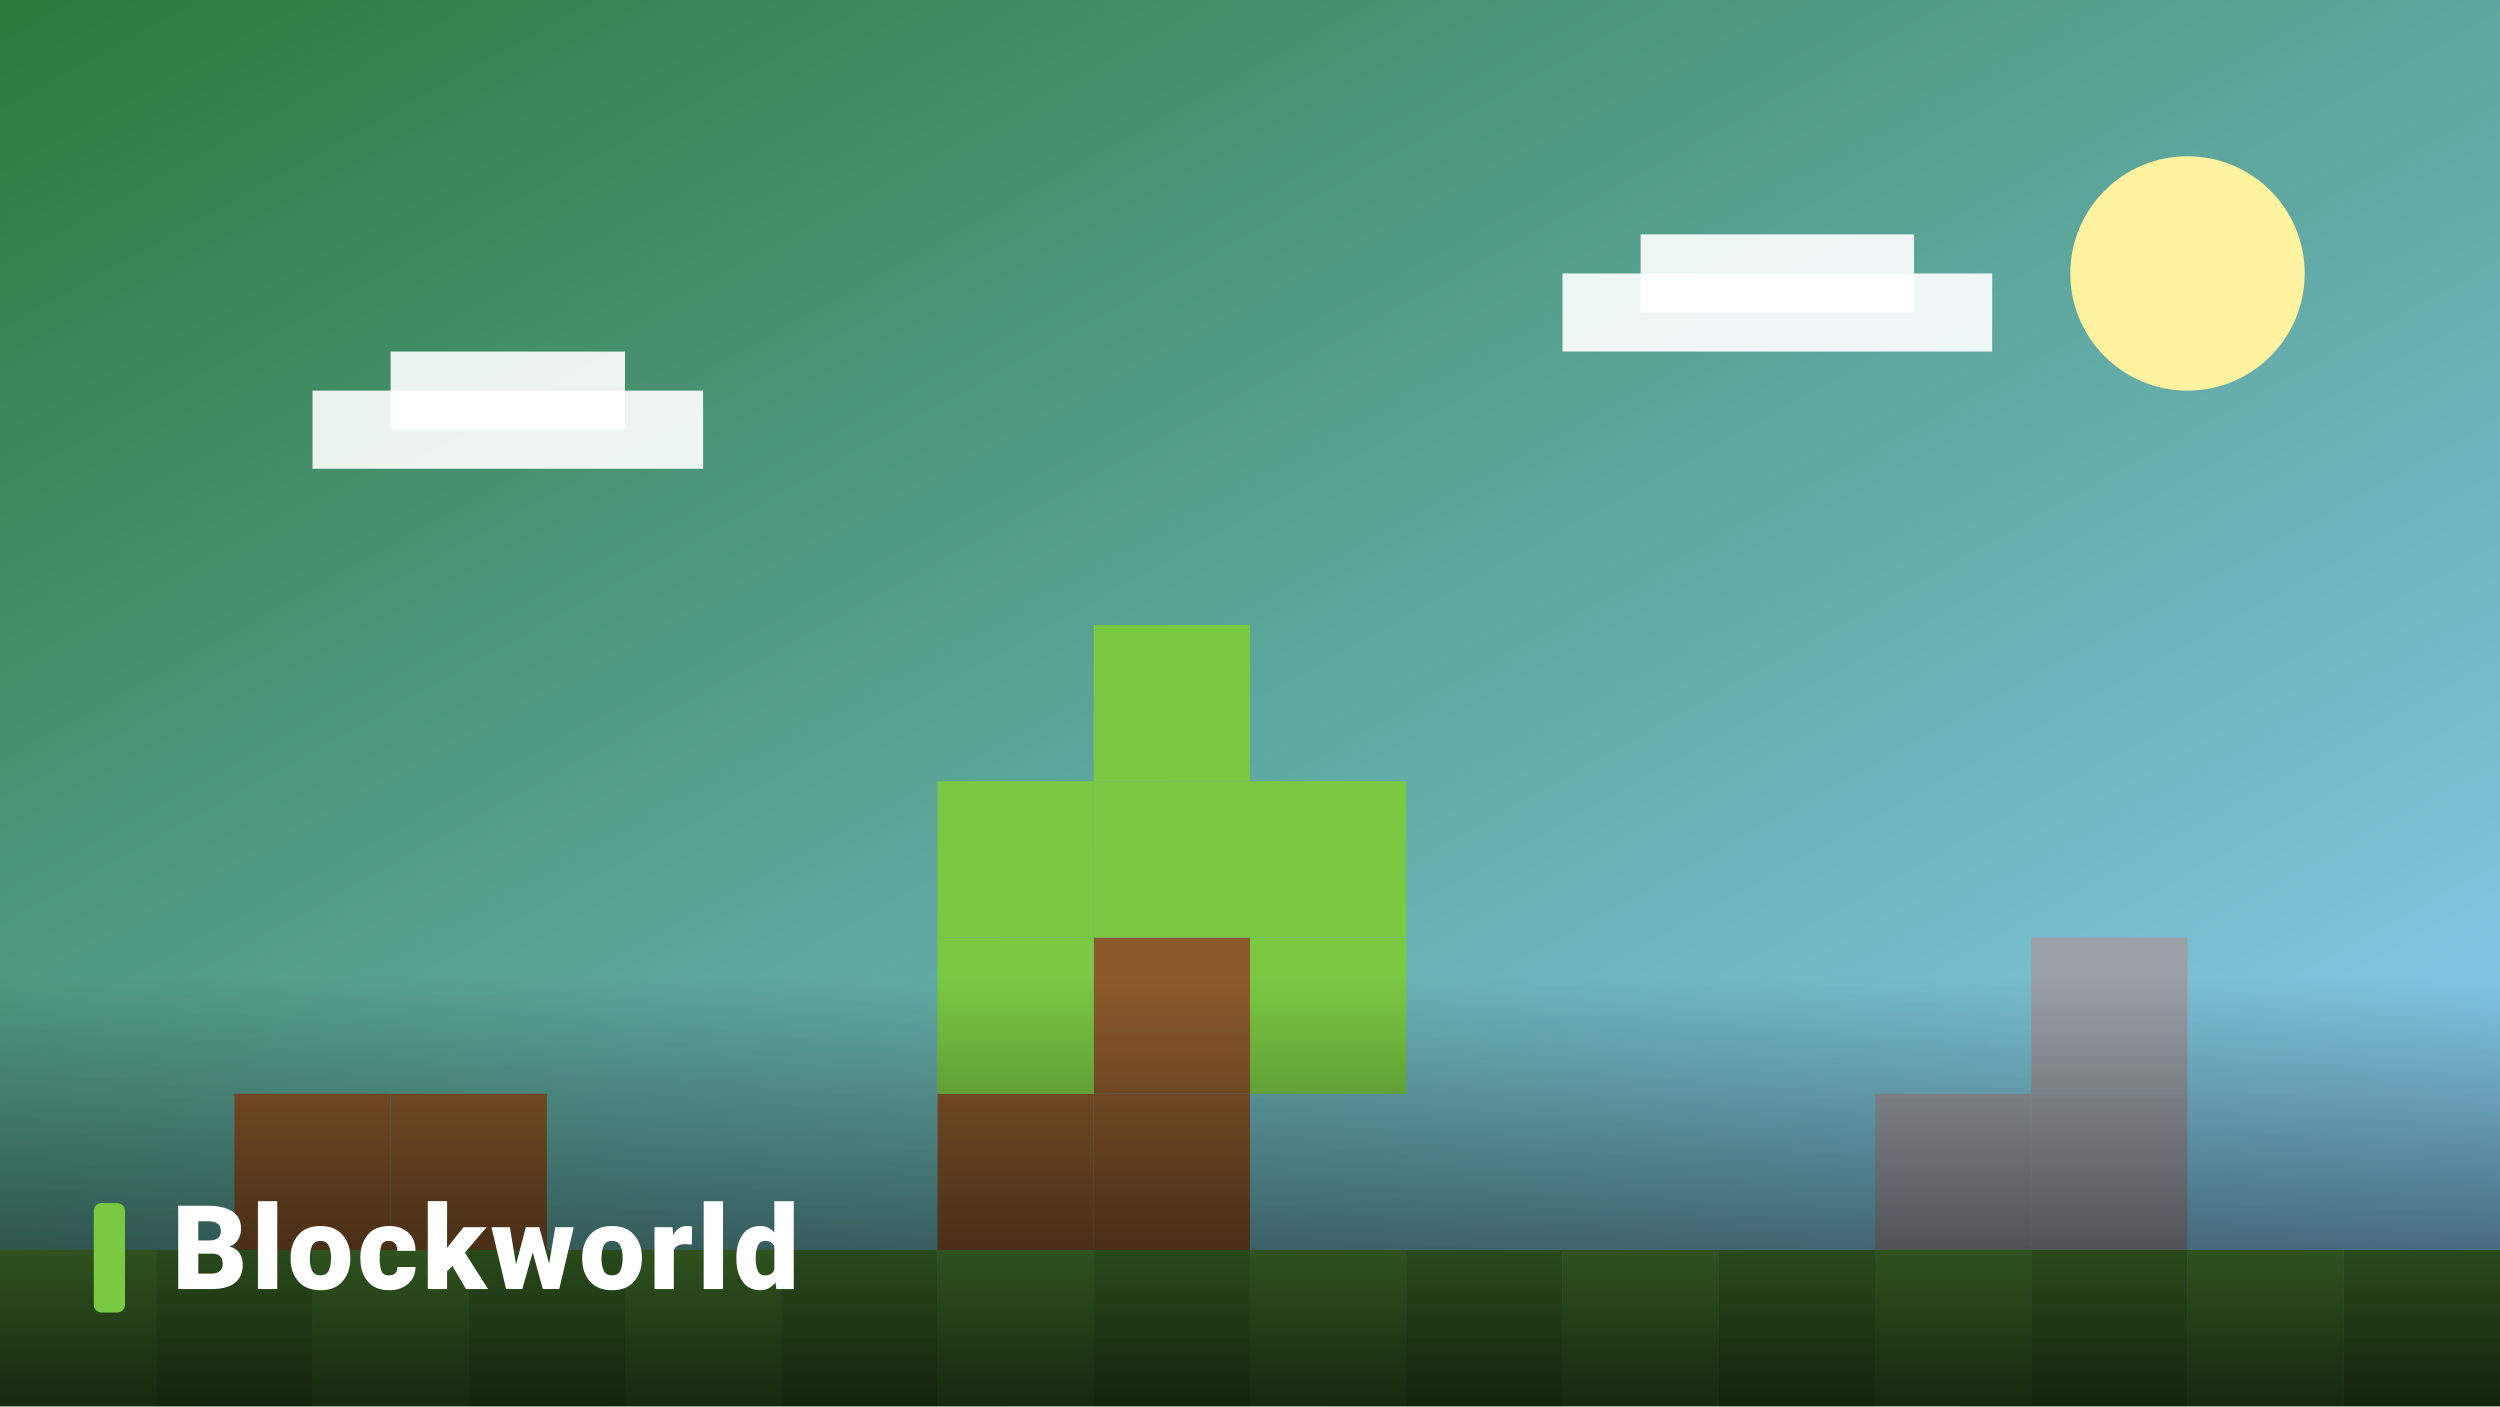
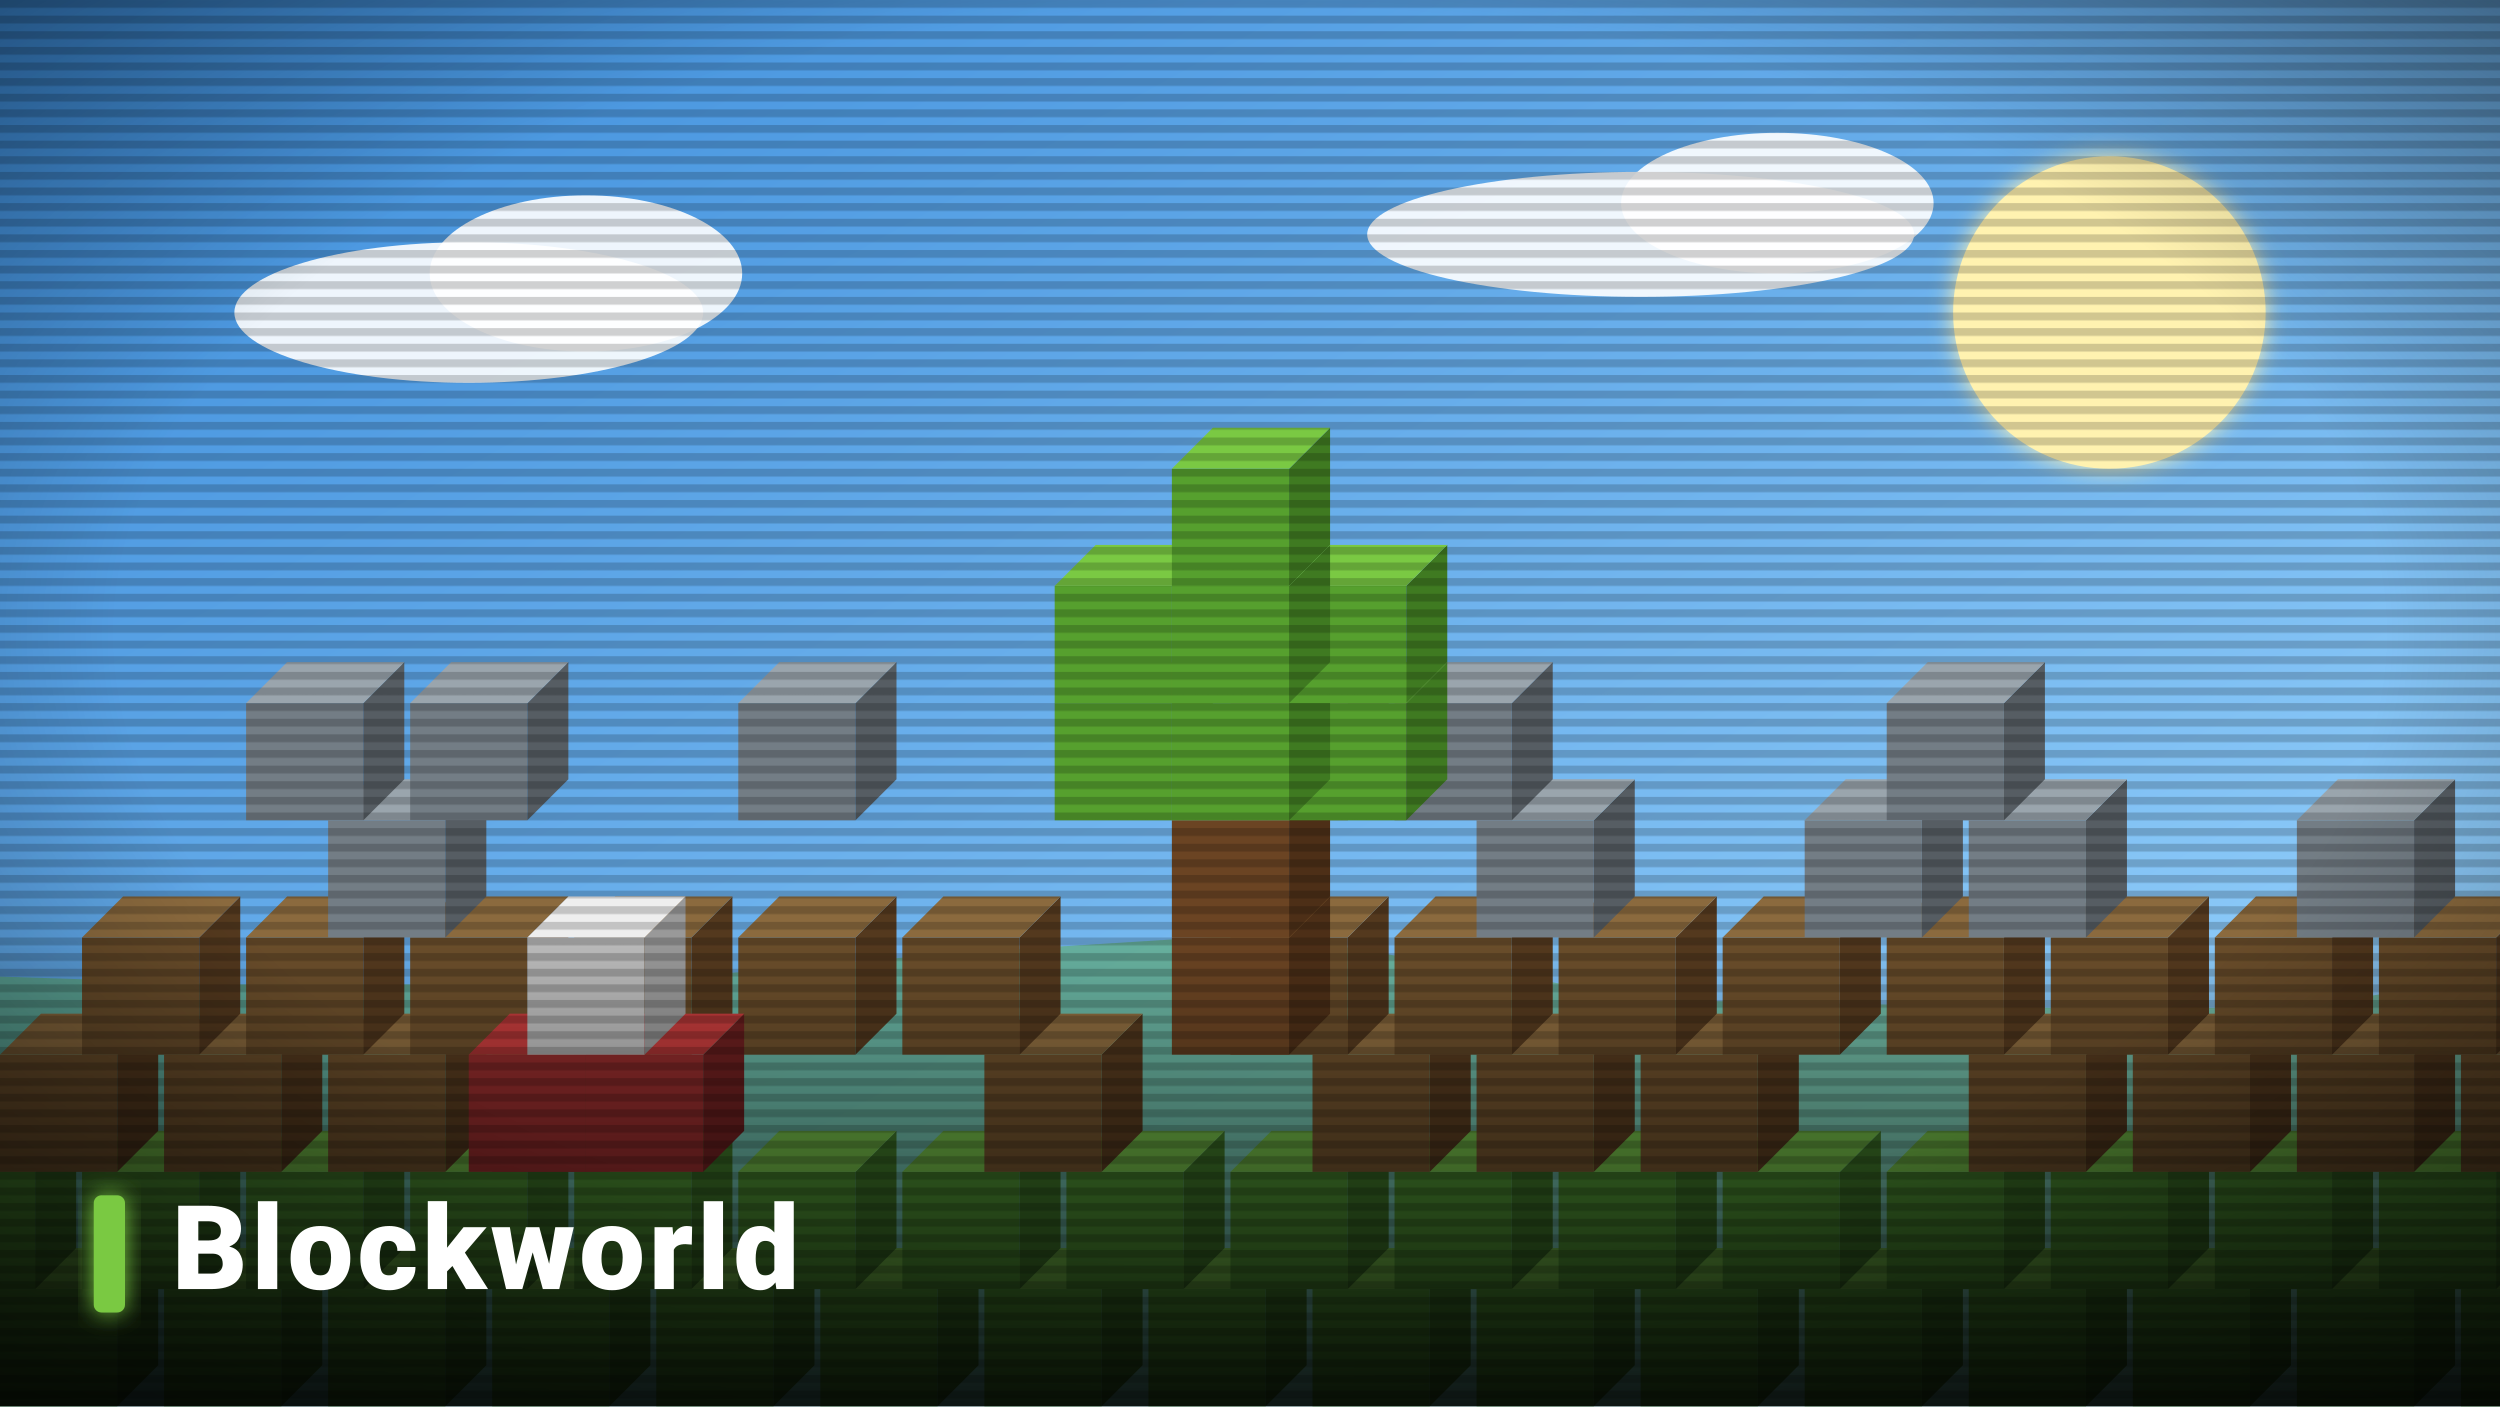
<svg xmlns="http://www.w3.org/2000/svg" viewBox="0 0 640 360" width="640" height="360" role="img" aria-label="Blockworld">
  <defs>
    <linearGradient id="bg" x1="0" y1="0" x2="1" y2="1">
-       <stop offset="0" stop-color="#2b7a3b" />
-       <stop offset="1" stop-color="#8fd3ff" />
+       <stop offset="0" stop-color="#3d8ddb" />
+       <stop offset="1" stop-color="#9fd8ff" />
    </linearGradient>
    <linearGradient id="fade" x1="0" y1="0" x2="0" y2="1">
      <stop offset="0" stop-color="#000" stop-opacity="0" />
-       <stop offset="1" stop-color="#000" stop-opacity=".75" />
+       <stop offset="1" stop-color="#000" stop-opacity=".85" />
    </linearGradient>
+     <radialGradient id="vig" cx=".5" cy=".45" r=".75">
+       <stop offset=".6" stop-color="#000" stop-opacity="0" />
+       <stop offset="1" stop-color="#000" stop-opacity=".55" />
+     </radialGradient>
+     <pattern id="scan" width="4" height="4" patternUnits="userSpaceOnUse">
+       <rect width="4" height="2" fill="#000" />
+     </pattern>
+     <filter id="glow" x="-50%" y="-50%" width="200%" height="200%">
+       <feGaussianBlur stdDeviation="3" result="b" />
+       <feMerge>
+         <feMergeNode in="b" />
+         <feMergeNode in="SourceGraphic" />
+       </feMerge>
+     </filter>
+     <filter id="soft" x="-50%" y="-50%" width="200%" height="200%">
+       <feGaussianBlur stdDeviation="18" />
+     </filter>
+     <filter id="shadow" x="-20%" y="-20%" width="140%" height="140%">
+       <feDropShadow dx="0" dy="6" stdDeviation="5" flood-color="#000" flood-opacity=".5" />
+     </filter>
  </defs>
  <rect width="640" height="360" fill="url(#bg)" />
-   <rect x="0" y="320" width="40" height="40" fill="#5a9e3a" rx="0" opacity="1" />
-   <rect x="40" y="320" width="40" height="40" fill="#4e8d33" rx="0" opacity="1" />
-   <rect x="80" y="320" width="40" height="40" fill="#5a9e3a" rx="0" opacity="1" />
-   <rect x="120" y="320" width="40" height="40" fill="#4e8d33" rx="0" opacity="1" />
-   <rect x="160" y="320" width="40" height="40" fill="#5a9e3a" rx="0" opacity="1" />
-   <rect x="200" y="320" width="40" height="40" fill="#4e8d33" rx="0" opacity="1" />
-   <rect x="240" y="320" width="40" height="40" fill="#5a9e3a" rx="0" opacity="1" />
-   <rect x="280" y="320" width="40" height="40" fill="#4e8d33" rx="0" opacity="1" />
-   <rect x="320" y="320" width="40" height="40" fill="#5a9e3a" rx="0" opacity="1" />
-   <rect x="360" y="320" width="40" height="40" fill="#4e8d33" rx="0" opacity="1" />
-   <rect x="400" y="320" width="40" height="40" fill="#5a9e3a" rx="0" opacity="1" />
-   <rect x="440" y="320" width="40" height="40" fill="#4e8d33" rx="0" opacity="1" />
-   <rect x="480" y="320" width="40" height="40" fill="#5a9e3a" rx="0" opacity="1" />
-   <rect x="520" y="320" width="40" height="40" fill="#4e8d33" rx="0" opacity="1" />
-   <rect x="560" y="320" width="40" height="40" fill="#5a9e3a" rx="0" opacity="1" />
-   <rect x="600" y="320" width="40" height="40" fill="#4e8d33" rx="0" opacity="1" />
-   <rect x="240" y="280" width="40" height="40" fill="#8b5a2b" rx="0" opacity="1" />
-   <rect x="280" y="280" width="40" height="40" fill="#8b5a2b" rx="0" opacity="1" />
-   <rect x="280" y="240" width="40" height="40" fill="#8b5a2b" rx="0" opacity="1" />
-   <rect x="320" y="240" width="40" height="40" fill="#7ac943" rx="0" opacity="1" />
-   <rect x="240" y="240" width="40" height="40" fill="#7ac943" rx="0" opacity="1" />
-   <rect x="280" y="200" width="40" height="40" fill="#7ac943" rx="0" opacity="1" />
-   <rect x="320" y="200" width="40" height="40" fill="#7ac943" rx="0" opacity="1" />
-   <rect x="240" y="200" width="40" height="40" fill="#7ac943" rx="0" opacity="1" />
-   <rect x="280" y="160" width="40" height="40" fill="#7ac943" rx="0" opacity="1" />
-   <rect x="480" y="280" width="40" height="40" fill="#9aa0a6" rx="0" opacity="1" />
-   <rect x="520" y="280" width="40" height="40" fill="#9aa0a6" rx="0" opacity="1" />
-   <rect x="520" y="240" width="40" height="40" fill="#9aa0a6" rx="0" opacity="1" />
-   <rect x="60" y="280" width="40" height="40" fill="#8b5a2b" rx="0" opacity="1" />
-   <rect x="100" y="280" width="40" height="40" fill="#8b5a2b" rx="0" opacity="1" />
-   <circle cx="560" cy="70" r="30" fill="#fff3a0" opacity="1" />
-   <rect x="100" y="90" width="60" height="20" fill="#fff" rx="0" opacity="0.9" />
-   <rect x="80" y="100" width="100" height="20" fill="#fff" rx="0" opacity="0.9" />
-   <rect x="420" y="60" width="70" height="20" fill="#fff" rx="0" opacity="0.9" />
-   <rect x="400" y="70" width="110" height="20" fill="#fff" rx="0" opacity="0.9" />
-   <rect x="0" y="250" width="640" height="110" fill="url(#fade)" />
-   <rect x="24" y="308" width="8" height="28" fill="#7ac943" rx="2" />
+   <circle cx="540" cy="80" r="40" fill="#fff2b0" opacity="1" filter="url(#glow)" />
+   <ellipse cx="120" cy="80" rx="60" ry="18" fill="#fff" opacity="0.9" />
+   <ellipse cx="150" cy="70" rx="40" ry="20" fill="#fff" opacity="0.9" />
+   <ellipse cx="420" cy="60" rx="70" ry="16" fill="#fff" opacity="0.9" />
+   <ellipse cx="455" cy="52" rx="40" ry="18" fill="#fff" opacity="0.9" />
+   <polygon points="0,360 0,250 60,252 154,252 244,244 324,239 424,256 525,258 586,258 640,250 640,360" fill="#5fae6a" opacity="0.6" />
+   <polygon points="-42,330 -12,330 -12,360 -42,360" fill="#4a8a30" opacity="1" />
+   <polygon points="-12,330 -1.5,319.5 -1.5,349.5 -12,360" fill="#3b6f26" opacity="1" />
+   <polygon points="-42,330 -31.5,319.5 -1.5,319.5 -12,330" fill="#6cb043" opacity="1" />
+   <polygon points="0,330 30,330 30,360 0,360" fill="#4a8a30" opacity="1" />
+   <polygon points="30,330 40.5,319.5 40.5,349.5 30,360" fill="#3b6f26" opacity="1" />
+   <polygon points="0,330 10.5,319.5 40.5,319.5 30,330" fill="#6cb043" opacity="1" />
+   <polygon points="42,330 72,330 72,360 42,360" fill="#4a8a30" opacity="1" />
+   <polygon points="72,330 82.5,319.5 82.5,349.5 72,360" fill="#3b6f26" opacity="1" />
+   <polygon points="42,330 52.5,319.5 82.5,319.5 72,330" fill="#6cb043" opacity="1" />
+   <polygon points="84,330 114,330 114,360 84,360" fill="#4a8a30" opacity="1" />
+   <polygon points="114,330 124.5,319.5 124.5,349.5 114,360" fill="#3b6f26" opacity="1" />
+   <polygon points="84,330 94.5,319.5 124.5,319.5 114,330" fill="#6cb043" opacity="1" />
+   <polygon points="126,330 156,330 156,360 126,360" fill="#4a8a30" opacity="1" />
+   <polygon points="156,330 166.5,319.5 166.5,349.5 156,360" fill="#3b6f26" opacity="1" />
+   <polygon points="126,330 136.5,319.5 166.5,319.5 156,330" fill="#6cb043" opacity="1" />
+   <polygon points="168,330 198,330 198,360 168,360" fill="#4a8a30" opacity="1" />
+   <polygon points="198,330 208.5,319.5 208.5,349.5 198,360" fill="#3b6f26" opacity="1" />
+   <polygon points="168,330 178.5,319.5 208.5,319.5 198,330" fill="#6cb043" opacity="1" />
+   <polygon points="210,330 240,330 240,360 210,360" fill="#4a8a30" opacity="1" />
+   <polygon points="240,330 250.5,319.5 250.5,349.5 240,360" fill="#3b6f26" opacity="1" />
+   <polygon points="210,330 220.5,319.5 250.5,319.5 240,330" fill="#6cb043" opacity="1" />
+   <polygon points="252,330 282,330 282,360 252,360" fill="#4a8a30" opacity="1" />
+   <polygon points="282,330 292.5,319.5 292.5,349.5 282,360" fill="#3b6f26" opacity="1" />
+   <polygon points="252,330 262.5,319.5 292.5,319.5 282,330" fill="#6cb043" opacity="1" />
+   <polygon points="294,330 324,330 324,360 294,360" fill="#4a8a30" opacity="1" />
+   <polygon points="324,330 334.5,319.5 334.5,349.5 324,360" fill="#3b6f26" opacity="1" />
+   <polygon points="294,330 304.5,319.5 334.5,319.5 324,330" fill="#6cb043" opacity="1" />
+   <polygon points="336,330 366,330 366,360 336,360" fill="#4a8a30" opacity="1" />
+   <polygon points="366,330 376.5,319.5 376.5,349.5 366,360" fill="#3b6f26" opacity="1" />
+   <polygon points="336,330 346.5,319.5 376.5,319.5 366,330" fill="#6cb043" opacity="1" />
+   <polygon points="378,330 408,330 408,360 378,360" fill="#4a8a30" opacity="1" />
+   <polygon points="408,330 418.5,319.5 418.5,349.5 408,360" fill="#3b6f26" opacity="1" />
+   <polygon points="378,330 388.5,319.5 418.5,319.5 408,330" fill="#6cb043" opacity="1" />
+   <polygon points="420,330 450,330 450,360 420,360" fill="#4a8a30" opacity="1" />
+   <polygon points="450,330 460.5,319.5 460.5,349.5 450,360" fill="#3b6f26" opacity="1" />
+   <polygon points="420,330 430.5,319.5 460.5,319.5 450,330" fill="#6cb043" opacity="1" />
+   <polygon points="462,330 492,330 492,360 462,360" fill="#4a8a30" opacity="1" />
+   <polygon points="492,330 502.5,319.5 502.5,349.5 492,360" fill="#3b6f26" opacity="1" />
+   <polygon points="462,330 472.5,319.5 502.5,319.5 492,330" fill="#6cb043" opacity="1" />
+   <polygon points="504,330 534,330 534,360 504,360" fill="#4a8a30" opacity="1" />
+   <polygon points="534,330 544.5,319.5 544.5,349.5 534,360" fill="#3b6f26" opacity="1" />
+   <polygon points="504,330 514.5,319.5 544.5,319.5 534,330" fill="#6cb043" opacity="1" />
+   <polygon points="546,330 576,330 576,360 546,360" fill="#4a8a30" opacity="1" />
+   <polygon points="576,330 586.5,319.5 586.5,349.5 576,360" fill="#3b6f26" opacity="1" />
+   <polygon points="546,330 556.5,319.5 586.5,319.5 576,330" fill="#6cb043" opacity="1" />
+   <polygon points="588,330 618,330 618,360 588,360" fill="#4a8a30" opacity="1" />
+   <polygon points="618,330 628.5,319.5 628.5,349.5 618,360" fill="#3b6f26" opacity="1" />
+   <polygon points="588,330 598.5,319.5 628.5,319.5 618,330" fill="#6cb043" opacity="1" />
+   <polygon points="630,330 660,330 660,360 630,360" fill="#4a8a30" opacity="1" />
+   <polygon points="660,330 670.5,319.5 670.5,349.5 660,360" fill="#3b6f26" opacity="1" />
+   <polygon points="630,330 640.5,319.5 670.5,319.5 660,330" fill="#6cb043" opacity="1" />
+   <polygon points="672,330 702,330 702,360 672,360" fill="#4a8a30" opacity="1" />
+   <polygon points="702,330 712.5,319.5 712.5,349.5 702,360" fill="#3b6f26" opacity="1" />
+   <polygon points="672,330 682.5,319.5 712.5,319.5 702,330" fill="#6cb043" opacity="1" />
+   <polygon points="714,330 744,330 744,360 714,360" fill="#4a8a30" opacity="1" />
+   <polygon points="744,330 754.5,319.5 754.5,349.5 744,360" fill="#3b6f26" opacity="1" />
+   <polygon points="714,330 724.5,319.5 754.5,319.5 744,330" fill="#6cb043" opacity="1" />
+   <polygon points="-21,300 9,300 9,330 -21,330" fill="#4a8a30" opacity="1" />
+   <polygon points="9,300 19.5,289.5 19.5,319.5 9,330" fill="#3b6f26" opacity="1" />
+   <polygon points="-21,300 -10.5,289.5 19.5,289.5 9,300" fill="#6cb043" opacity="1" />
+   <polygon points="21,300 51,300 51,330 21,330" fill="#4a8a30" opacity="1" />
+   <polygon points="51,300 61.5,289.5 61.5,319.5 51,330" fill="#3b6f26" opacity="1" />
+   <polygon points="21,300 31.5,289.5 61.5,289.5 51,300" fill="#6cb043" opacity="1" />
+   <polygon points="63,300 93,300 93,330 63,330" fill="#4a8a30" opacity="1" />
+   <polygon points="93,300 103.5,289.5 103.5,319.5 93,330" fill="#3b6f26" opacity="1" />
+   <polygon points="63,300 73.5,289.5 103.5,289.5 93,300" fill="#6cb043" opacity="1" />
+   <polygon points="105,300 135,300 135,330 105,330" fill="#4a8a30" opacity="1" />
+   <polygon points="135,300 145.5,289.5 145.5,319.5 135,330" fill="#3b6f26" opacity="1" />
+   <polygon points="105,300 115.5,289.5 145.5,289.5 135,300" fill="#6cb043" opacity="1" />
+   <polygon points="147,300 177,300 177,330 147,330" fill="#4a8a30" opacity="1" />
+   <polygon points="177,300 187.5,289.5 187.5,319.5 177,330" fill="#3b6f26" opacity="1" />
+   <polygon points="147,300 157.5,289.5 187.5,289.5 177,300" fill="#6cb043" opacity="1" />
+   <polygon points="189,300 219,300 219,330 189,330" fill="#4a8a30" opacity="1" />
+   <polygon points="219,300 229.5,289.5 229.5,319.5 219,330" fill="#3b6f26" opacity="1" />
+   <polygon points="189,300 199.5,289.5 229.5,289.5 219,300" fill="#6cb043" opacity="1" />
+   <polygon points="231,300 261,300 261,330 231,330" fill="#4a8a30" opacity="1" />
+   <polygon points="261,300 271.5,289.5 271.5,319.5 261,330" fill="#3b6f26" opacity="1" />
+   <polygon points="231,300 241.5,289.5 271.5,289.5 261,300" fill="#6cb043" opacity="1" />
+   <polygon points="273,300 303,300 303,330 273,330" fill="#4a8a30" opacity="1" />
+   <polygon points="303,300 313.5,289.5 313.5,319.5 303,330" fill="#3b6f26" opacity="1" />
+   <polygon points="273,300 283.5,289.5 313.5,289.5 303,300" fill="#6cb043" opacity="1" />
+   <polygon points="315,300 345,300 345,330 315,330" fill="#4a8a30" opacity="1" />
+   <polygon points="345,300 355.5,289.5 355.5,319.5 345,330" fill="#3b6f26" opacity="1" />
+   <polygon points="315,300 325.5,289.5 355.5,289.5 345,300" fill="#6cb043" opacity="1" />
+   <polygon points="357,300 387,300 387,330 357,330" fill="#4a8a30" opacity="1" />
+   <polygon points="387,300 397.5,289.5 397.5,319.5 387,330" fill="#3b6f26" opacity="1" />
+   <polygon points="357,300 367.5,289.5 397.5,289.5 387,300" fill="#6cb043" opacity="1" />
+   <polygon points="399,300 429,300 429,330 399,330" fill="#4a8a30" opacity="1" />
+   <polygon points="429,300 439.5,289.5 439.5,319.5 429,330" fill="#3b6f26" opacity="1" />
+   <polygon points="399,300 409.5,289.5 439.5,289.5 429,300" fill="#6cb043" opacity="1" />
+   <polygon points="441,300 471,300 471,330 441,330" fill="#4a8a30" opacity="1" />
+   <polygon points="471,300 481.5,289.5 481.5,319.5 471,330" fill="#3b6f26" opacity="1" />
+   <polygon points="441,300 451.5,289.5 481.5,289.5 471,300" fill="#6cb043" opacity="1" />
+   <polygon points="483,300 513,300 513,330 483,330" fill="#4a8a30" opacity="1" />
+   <polygon points="513,300 523.5,289.5 523.5,319.5 513,330" fill="#3b6f26" opacity="1" />
+   <polygon points="483,300 493.5,289.5 523.5,289.5 513,300" fill="#6cb043" opacity="1" />
+   <polygon points="525,300 555,300 555,330 525,330" fill="#4a8a30" opacity="1" />
+   <polygon points="555,300 565.5,289.5 565.5,319.5 555,330" fill="#3b6f26" opacity="1" />
+   <polygon points="525,300 535.5,289.5 565.5,289.5 555,300" fill="#6cb043" opacity="1" />
+   <polygon points="567,300 597,300 597,330 567,330" fill="#4a8a30" opacity="1" />
+   <polygon points="597,300 607.5,289.5 607.5,319.5 597,330" fill="#3b6f26" opacity="1" />
+   <polygon points="567,300 577.5,289.5 607.5,289.5 597,300" fill="#6cb043" opacity="1" />
+   <polygon points="609,300 639,300 639,330 609,330" fill="#4a8a30" opacity="1" />
+   <polygon points="639,300 649.5,289.5 649.5,319.5 639,330" fill="#3b6f26" opacity="1" />
+   <polygon points="609,300 619.5,289.5 649.5,289.5 639,300" fill="#6cb043" opacity="1" />
+   <polygon points="651,300 681,300 681,330 651,330" fill="#4a8a30" opacity="1" />
+   <polygon points="681,300 691.5,289.5 691.5,319.5 681,330" fill="#3b6f26" opacity="1" />
+   <polygon points="651,300 661.5,289.5 691.5,289.5 681,300" fill="#6cb043" opacity="1" />
+   <polygon points="693,300 723,300 723,330 693,330" fill="#4a8a30" opacity="1" />
+   <polygon points="723,300 733.5,289.5 733.5,319.5 723,330" fill="#3b6f26" opacity="1" />
+   <polygon points="693,300 703.5,289.5 733.5,289.5 723,300" fill="#6cb043" opacity="1" />
+   <polygon points="735,300 765,300 765,330 735,330" fill="#4a8a30" opacity="1" />
+   <polygon points="765,300 775.5,289.5 775.5,319.5 765,330" fill="#3b6f26" opacity="1" />
+   <polygon points="735,300 745.5,289.5 775.5,289.5 765,300" fill="#6cb043" opacity="1" />
+   <polygon points="-42,270 -12,270 -12,300 -42,300" fill="#6b4e2b" opacity="1" />
+   <polygon points="-12,270 -1.5,259.5 -1.5,289.5 -12,300" fill="#54391e" opacity="1" />
+   <polygon points="-42,270 -31.5,259.5 -1.5,259.5 -12,270" fill="#8b6a3e" opacity="1" />
+   <polygon points="0,270 30,270 30,300 0,300" fill="#6b4e2b" opacity="1" />
+   <polygon points="30,270 40.5,259.5 40.5,289.5 30,300" fill="#54391e" opacity="1" />
+   <polygon points="0,270 10.5,259.5 40.5,259.5 30,270" fill="#8b6a3e" opacity="1" />
+   <polygon points="42,270 72,270 72,300 42,300" fill="#6b4e2b" opacity="1" />
+   <polygon points="72,270 82.5,259.5 82.5,289.5 72,300" fill="#54391e" opacity="1" />
+   <polygon points="42,270 52.5,259.5 82.5,259.5 72,270" fill="#8b6a3e" opacity="1" />
+   <polygon points="84,270 114,270 114,300 84,300" fill="#6b4e2b" opacity="1" />
+   <polygon points="114,270 124.5,259.5 124.5,289.5 114,300" fill="#54391e" opacity="1" />
+   <polygon points="84,270 94.5,259.5 124.5,259.5 114,270" fill="#8b6a3e" opacity="1" />
+   <polygon points="126,270 156,270 156,300 126,300" fill="#6b4e2b" opacity="1" />
+   <polygon points="156,270 166.5,259.5 166.5,289.5 156,300" fill="#54391e" opacity="1" />
+   <polygon points="126,270 136.5,259.5 166.5,259.5 156,270" fill="#8b6a3e" opacity="1" />
+   <polygon points="252,270 282,270 282,300 252,300" fill="#6b4e2b" opacity="1" />
+   <polygon points="282,270 292.5,259.5 292.5,289.5 282,300" fill="#54391e" opacity="1" />
+   <polygon points="252,270 262.5,259.5 292.5,259.5 282,270" fill="#8b6a3e" opacity="1" />
+   <polygon points="336,270 366,270 366,300 336,300" fill="#6b4e2b" opacity="1" />
+   <polygon points="366,270 376.5,259.5 376.5,289.5 366,300" fill="#54391e" opacity="1" />
+   <polygon points="336,270 346.5,259.5 376.5,259.5 366,270" fill="#8b6a3e" opacity="1" />
+   <polygon points="378,270 408,270 408,300 378,300" fill="#6b4e2b" opacity="1" />
+   <polygon points="408,270 418.5,259.5 418.5,289.5 408,300" fill="#54391e" opacity="1" />
+   <polygon points="378,270 388.5,259.5 418.5,259.5 408,270" fill="#8b6a3e" opacity="1" />
+   <polygon points="420,270 450,270 450,300 420,300" fill="#6b4e2b" opacity="1" />
+   <polygon points="450,270 460.5,259.5 460.5,289.5 450,300" fill="#54391e" opacity="1" />
+   <polygon points="420,270 430.5,259.5 460.5,259.5 450,270" fill="#8b6a3e" opacity="1" />
+   <polygon points="504,270 534,270 534,300 504,300" fill="#6b4e2b" opacity="1" />
+   <polygon points="534,270 544.5,259.5 544.5,289.5 534,300" fill="#54391e" opacity="1" />
+   <polygon points="504,270 514.5,259.5 544.5,259.5 534,270" fill="#8b6a3e" opacity="1" />
+   <polygon points="546,270 576,270 576,300 546,300" fill="#6b4e2b" opacity="1" />
+   <polygon points="576,270 586.5,259.5 586.5,289.5 576,300" fill="#54391e" opacity="1" />
+   <polygon points="546,270 556.5,259.5 586.5,259.5 576,270" fill="#8b6a3e" opacity="1" />
+   <polygon points="588,270 618,270 618,300 588,300" fill="#6b4e2b" opacity="1" />
+   <polygon points="618,270 628.5,259.5 628.5,289.5 618,300" fill="#54391e" opacity="1" />
+   <polygon points="588,270 598.5,259.5 628.5,259.5 618,270" fill="#8b6a3e" opacity="1" />
+   <polygon points="630,270 660,270 660,300 630,300" fill="#6b4e2b" opacity="1" />
+   <polygon points="660,270 670.5,259.5 670.5,289.5 660,300" fill="#54391e" opacity="1" />
+   <polygon points="630,270 640.5,259.5 670.5,259.5 660,270" fill="#8b6a3e" opacity="1" />
+   <polygon points="672,270 702,270 702,300 672,300" fill="#6b4e2b" opacity="1" />
+   <polygon points="702,270 712.5,259.5 712.5,289.5 702,300" fill="#54391e" opacity="1" />
+   <polygon points="672,270 682.5,259.5 712.5,259.5 702,270" fill="#8b6a3e" opacity="1" />
+   <polygon points="714,270 744,270 744,300 714,300" fill="#6b4e2b" opacity="1" />
+   <polygon points="744,270 754.5,259.5 754.5,289.5 744,300" fill="#54391e" opacity="1" />
+   <polygon points="714,270 724.5,259.5 754.5,259.5 744,270" fill="#8b6a3e" opacity="1" />
+   <polygon points="21,240 51,240 51,270 21,270" fill="#6b4e2b" opacity="1" />
+   <polygon points="51,240 61.5,229.5 61.5,259.5 51,270" fill="#54391e" opacity="1" />
+   <polygon points="21,240 31.5,229.5 61.5,229.5 51,240" fill="#8b6a3e" opacity="1" />
+   <polygon points="63,240 93,240 93,270 63,270" fill="#6b4e2b" opacity="1" />
+   <polygon points="93,240 103.5,229.5 103.5,259.5 93,270" fill="#54391e" opacity="1" />
+   <polygon points="63,240 73.5,229.5 103.5,229.5 93,240" fill="#8b6a3e" opacity="1" />
+   <polygon points="105,240 135,240 135,270 105,270" fill="#6b4e2b" opacity="1" />
+   <polygon points="135,240 145.5,229.5 145.5,259.5 135,270" fill="#54391e" opacity="1" />
+   <polygon points="105,240 115.5,229.5 145.5,229.5 135,240" fill="#8b6a3e" opacity="1" />
+   <polygon points="147,240 177,240 177,270 147,270" fill="#6b4e2b" opacity="1" />
+   <polygon points="177,240 187.5,229.5 187.5,259.5 177,270" fill="#54391e" opacity="1" />
+   <polygon points="147,240 157.5,229.5 187.5,229.5 177,240" fill="#8b6a3e" opacity="1" />
+   <polygon points="189,240 219,240 219,270 189,270" fill="#6b4e2b" opacity="1" />
+   <polygon points="219,240 229.5,229.5 229.5,259.5 219,270" fill="#54391e" opacity="1" />
+   <polygon points="189,240 199.5,229.5 229.5,229.5 219,240" fill="#8b6a3e" opacity="1" />
+   <polygon points="231,240 261,240 261,270 231,270" fill="#6b4e2b" opacity="1" />
+   <polygon points="261,240 271.5,229.5 271.5,259.5 261,270" fill="#54391e" opacity="1" />
+   <polygon points="231,240 241.5,229.5 271.5,229.5 261,240" fill="#8b6a3e" opacity="1" />
+   <polygon points="315,240 345,240 345,270 315,270" fill="#6b4e2b" opacity="1" />
+   <polygon points="345,240 355.5,229.5 355.5,259.5 345,270" fill="#54391e" opacity="1" />
+   <polygon points="315,240 325.5,229.5 355.5,229.5 345,240" fill="#8b6a3e" opacity="1" />
+   <polygon points="357,240 387,240 387,270 357,270" fill="#6b4e2b" opacity="1" />
+   <polygon points="387,240 397.5,229.5 397.5,259.5 387,270" fill="#54391e" opacity="1" />
+   <polygon points="357,240 367.5,229.5 397.5,229.5 387,240" fill="#8b6a3e" opacity="1" />
+   <polygon points="399,240 429,240 429,270 399,270" fill="#6b4e2b" opacity="1" />
+   <polygon points="429,240 439.5,229.5 439.5,259.5 429,270" fill="#54391e" opacity="1" />
+   <polygon points="399,240 409.5,229.5 439.5,229.5 429,240" fill="#8b6a3e" opacity="1" />
+   <polygon points="441,240 471,240 471,270 441,270" fill="#6b4e2b" opacity="1" />
+   <polygon points="471,240 481.5,229.5 481.5,259.5 471,270" fill="#54391e" opacity="1" />
+   <polygon points="441,240 451.5,229.5 481.5,229.5 471,240" fill="#8b6a3e" opacity="1" />
+   <polygon points="483,240 513,240 513,270 483,270" fill="#6b4e2b" opacity="1" />
+   <polygon points="513,240 523.5,229.5 523.5,259.5 513,270" fill="#54391e" opacity="1" />
+   <polygon points="483,240 493.5,229.5 523.5,229.5 513,240" fill="#8b6a3e" opacity="1" />
+   <polygon points="525,240 555,240 555,270 525,270" fill="#6b4e2b" opacity="1" />
+   <polygon points="555,240 565.5,229.5 565.5,259.5 555,270" fill="#54391e" opacity="1" />
+   <polygon points="525,240 535.5,229.5 565.5,229.5 555,240" fill="#8b6a3e" opacity="1" />
+   <polygon points="567,240 597,240 597,270 567,270" fill="#6b4e2b" opacity="1" />
+   <polygon points="597,240 607.5,229.5 607.5,259.5 597,270" fill="#54391e" opacity="1" />
+   <polygon points="567,240 577.5,229.5 607.5,229.5 597,240" fill="#8b6a3e" opacity="1" />
+   <polygon points="609,240 639,240 639,270 609,270" fill="#6b4e2b" opacity="1" />
+   <polygon points="639,240 649.5,229.5 649.5,259.5 639,270" fill="#54391e" opacity="1" />
+   <polygon points="609,240 619.5,229.5 649.5,229.5 639,240" fill="#8b6a3e" opacity="1" />
+   <polygon points="651,240 681,240 681,270 651,270" fill="#6b4e2b" opacity="1" />
+   <polygon points="681,240 691.5,229.5 691.5,259.5 681,270" fill="#54391e" opacity="1" />
+   <polygon points="651,240 661.5,229.5 691.5,229.5 681,240" fill="#8b6a3e" opacity="1" />
+   <polygon points="693,240 723,240 723,270 693,270" fill="#6b4e2b" opacity="1" />
+   <polygon points="723,240 733.5,229.5 733.5,259.5 723,270" fill="#54391e" opacity="1" />
+   <polygon points="693,240 703.5,229.5 733.5,229.5 723,240" fill="#8b6a3e" opacity="1" />
+   <polygon points="735,240 765,240 765,270 735,270" fill="#6b4e2b" opacity="1" />
+   <polygon points="765,240 775.5,229.5 775.5,259.5 765,270" fill="#54391e" opacity="1" />
+   <polygon points="735,240 745.5,229.5 775.5,229.5 765,240" fill="#8b6a3e" opacity="1" />
+   <polygon points="84,210 114,210 114,240 84,240" fill="#737d85" opacity="1" />
+   <polygon points="114,210 124.5,199.5 124.5,229.5 114,240" fill="#565d63" opacity="1" />
+   <polygon points="84,210 94.5,199.5 124.5,199.5 114,210" fill="#9aa5ad" opacity="1" />
+   <polygon points="378,210 408,210 408,240 378,240" fill="#737d85" opacity="1" />
+   <polygon points="408,210 418.5,199.5 418.5,229.5 408,240" fill="#565d63" opacity="1" />
+   <polygon points="378,210 388.5,199.5 418.5,199.5 408,210" fill="#9aa5ad" opacity="1" />
+   <polygon points="462,210 492,210 492,240 462,240" fill="#737d85" opacity="1" />
+   <polygon points="492,210 502.5,199.5 502.5,229.5 492,240" fill="#565d63" opacity="1" />
+   <polygon points="462,210 472.5,199.5 502.5,199.5 492,210" fill="#9aa5ad" opacity="1" />
+   <polygon points="504,210 534,210 534,240 504,240" fill="#737d85" opacity="1" />
+   <polygon points="534,210 544.5,199.5 544.5,229.5 534,240" fill="#565d63" opacity="1" />
+   <polygon points="504,210 514.5,199.5 544.5,199.5 534,210" fill="#9aa5ad" opacity="1" />
+   <polygon points="588,210 618,210 618,240 588,240" fill="#737d85" opacity="1" />
+   <polygon points="618,210 628.5,199.5 628.5,229.5 618,240" fill="#565d63" opacity="1" />
+   <polygon points="588,210 598.5,199.5 628.5,199.5 618,210" fill="#9aa5ad" opacity="1" />
+   <polygon points="714,210 744,210 744,240 714,240" fill="#737d85" opacity="1" />
+   <polygon points="744,210 754.5,199.5 754.5,229.5 744,240" fill="#565d63" opacity="1" />
+   <polygon points="714,210 724.5,199.5 754.5,199.5 744,210" fill="#9aa5ad" opacity="1" />
+   <polygon points="63,180 93,180 93,210 63,210" fill="#737d85" opacity="1" />
+   <polygon points="93,180 103.5,169.5 103.5,199.5 93,210" fill="#565d63" opacity="1" />
+   <polygon points="63,180 73.5,169.5 103.5,169.5 93,180" fill="#9aa5ad" opacity="1" />
+   <polygon points="105,180 135,180 135,210 105,210" fill="#737d85" opacity="1" />
+   <polygon points="135,180 145.5,169.5 145.5,199.5 135,210" fill="#565d63" opacity="1" />
+   <polygon points="105,180 115.5,169.5 145.5,169.5 135,180" fill="#9aa5ad" opacity="1" />
+   <polygon points="189,180 219,180 219,210 189,210" fill="#737d85" opacity="1" />
+   <polygon points="219,180 229.5,169.5 229.5,199.5 219,210" fill="#565d63" opacity="1" />
+   <polygon points="189,180 199.5,169.5 229.5,169.5 219,180" fill="#9aa5ad" opacity="1" />
+   <polygon points="315,180 345,180 345,210 315,210" fill="#737d85" opacity="1" />
+   <polygon points="345,180 355.5,169.5 355.5,199.5 345,210" fill="#565d63" opacity="1" />
+   <polygon points="315,180 325.5,169.5 355.5,169.5 345,180" fill="#9aa5ad" opacity="1" />
+   <polygon points="357,180 387,180 387,210 357,210" fill="#737d85" opacity="1" />
+   <polygon points="387,180 397.5,169.5 397.5,199.5 387,210" fill="#565d63" opacity="1" />
+   <polygon points="357,180 367.5,169.5 397.5,169.5 387,180" fill="#9aa5ad" opacity="1" />
+   <polygon points="483,180 513,180 513,210 483,210" fill="#737d85" opacity="1" />
+   <polygon points="513,180 523.5,169.5 523.5,199.5 513,210" fill="#565d63" opacity="1" />
+   <polygon points="483,180 493.5,169.5 523.5,169.5 513,180" fill="#9aa5ad" opacity="1" />
+   <polygon points="651,180 681,180 681,210 651,210" fill="#737d85" opacity="1" />
+   <polygon points="681,180 691.5,169.5 691.5,199.5 681,210" fill="#565d63" opacity="1" />
+   <polygon points="651,180 661.5,169.5 691.5,169.5 681,180" fill="#9aa5ad" opacity="1" />
+   <polygon points="300,240 330,240 330,270 300,270" fill="#6b4423" opacity="1" />
+   <polygon points="330,240 340.5,229.5 340.5,259.5 330,270" fill="#4d2f17" opacity="1" />
+   <polygon points="300,240 310.5,229.5 340.5,229.5 330,240" fill="#8b5a2b" opacity="1" />
+   <polygon points="300,210 330,210 330,240 300,240" fill="#6b4423" opacity="1" />
+   <polygon points="330,210 340.5,199.5 340.5,229.5 330,240" fill="#4d2f17" opacity="1" />
+   <polygon points="300,210 310.5,199.5 340.5,199.5 330,210" fill="#8b5a2b" opacity="1" />
+   <polygon points="270,180 300,180 300,210 270,210" fill="#56a02e" opacity="1" />
+   <polygon points="300,180 310.5,169.5 310.5,199.5 300,210" fill="#3f7a21" opacity="1" />
+   <polygon points="270,180 280.5,169.5 310.5,169.5 300,180" fill="#7ac943" opacity="1" />
+   <polygon points="330,180 360,180 360,210 330,210" fill="#56a02e" opacity="1" />
+   <polygon points="360,180 370.5,169.5 370.5,199.5 360,210" fill="#3f7a21" opacity="1" />
+   <polygon points="330,180 340.5,169.5 370.5,169.5 360,180" fill="#7ac943" opacity="1" />
+   <polygon points="300,180 330,180 330,210 300,210" fill="#56a02e" opacity="1" />
+   <polygon points="330,180 340.5,169.5 340.5,199.5 330,210" fill="#3f7a21" opacity="1" />
+   <polygon points="300,180 310.5,169.5 340.5,169.5 330,180" fill="#7ac943" opacity="1" />
+   <polygon points="270,150 300,150 300,180 270,180" fill="#56a02e" opacity="1" />
+   <polygon points="300,150 310.5,139.5 310.5,169.5 300,180" fill="#3f7a21" opacity="1" />
+   <polygon points="270,150 280.5,139.5 310.5,139.5 300,150" fill="#7ac943" opacity="1" />
+   <polygon points="330,150 360,150 360,180 330,180" fill="#56a02e" opacity="1" />
+   <polygon points="360,150 370.5,139.5 370.5,169.5 360,180" fill="#3f7a21" opacity="1" />
+   <polygon points="330,150 340.5,139.5 370.5,139.5 360,150" fill="#7ac943" opacity="1" />
+   <polygon points="300,150 330,150 330,180 300,180" fill="#56a02e" opacity="1" />
+   <polygon points="330,150 340.5,139.5 340.5,169.5 330,180" fill="#3f7a21" opacity="1" />
+   <polygon points="300,150 310.5,139.5 340.5,139.5 330,150" fill="#7ac943" opacity="1" />
+   <polygon points="300,120 330,120 330,150 300,150" fill="#56a02e" opacity="1" />
+   <polygon points="330,120 340.5,109.5 340.5,139.5 330,150" fill="#3f7a21" opacity="1" />
+   <polygon points="300,120 310.5,109.5 340.5,109.5 330,120" fill="#7ac943" opacity="1" />
+   <polygon points="120,270 150,270 150,300 120,300" fill="#8f2b2b" opacity="1" />
+   <polygon points="150,270 160.5,259.5 160.5,289.5 150,300" fill="#6b1f1f" opacity="1" />
+   <polygon points="120,270 130.5,259.5 160.5,259.5 150,270" fill="#c23b3b" opacity="1" />
+   <polygon points="150,270 180,270 180,300 150,300" fill="#8f2b2b" opacity="1" />
+   <polygon points="180,270 190.5,259.5 190.5,289.5 180,300" fill="#6b1f1f" opacity="1" />
+   <polygon points="150,270 160.5,259.5 190.5,259.5 180,270" fill="#c23b3b" opacity="1" />
+   <polygon points="135,240 165,240 165,270 135,270" fill="#bbb" opacity="1" />
+   <polygon points="165,240 175.5,229.5 175.5,259.5 165,270" fill="#999" opacity="1" />
+   <polygon points="135,240 145.5,229.5 175.5,229.5 165,240" fill="#eee" opacity="1" />
+   <rect width="640" height="360" fill="url(#scan)" opacity=".18" />
+   <rect width="640" height="360" fill="url(#vig)" />
+   <rect x="0" y="240" width="640" height="120" fill="url(#fade)" />
+   <rect x="24" y="306" width="8" height="30" fill="#7ac943" rx="2" filter="url(#glow)" />
  <text x="44" y="330" font-family="ui-sans-serif,system-ui,Segoe UI,Roboto,Helvetica,Arial" font-size="30" font-weight="800" fill="#fff" letter-spacing="1">Blockworld</text>
</svg>
